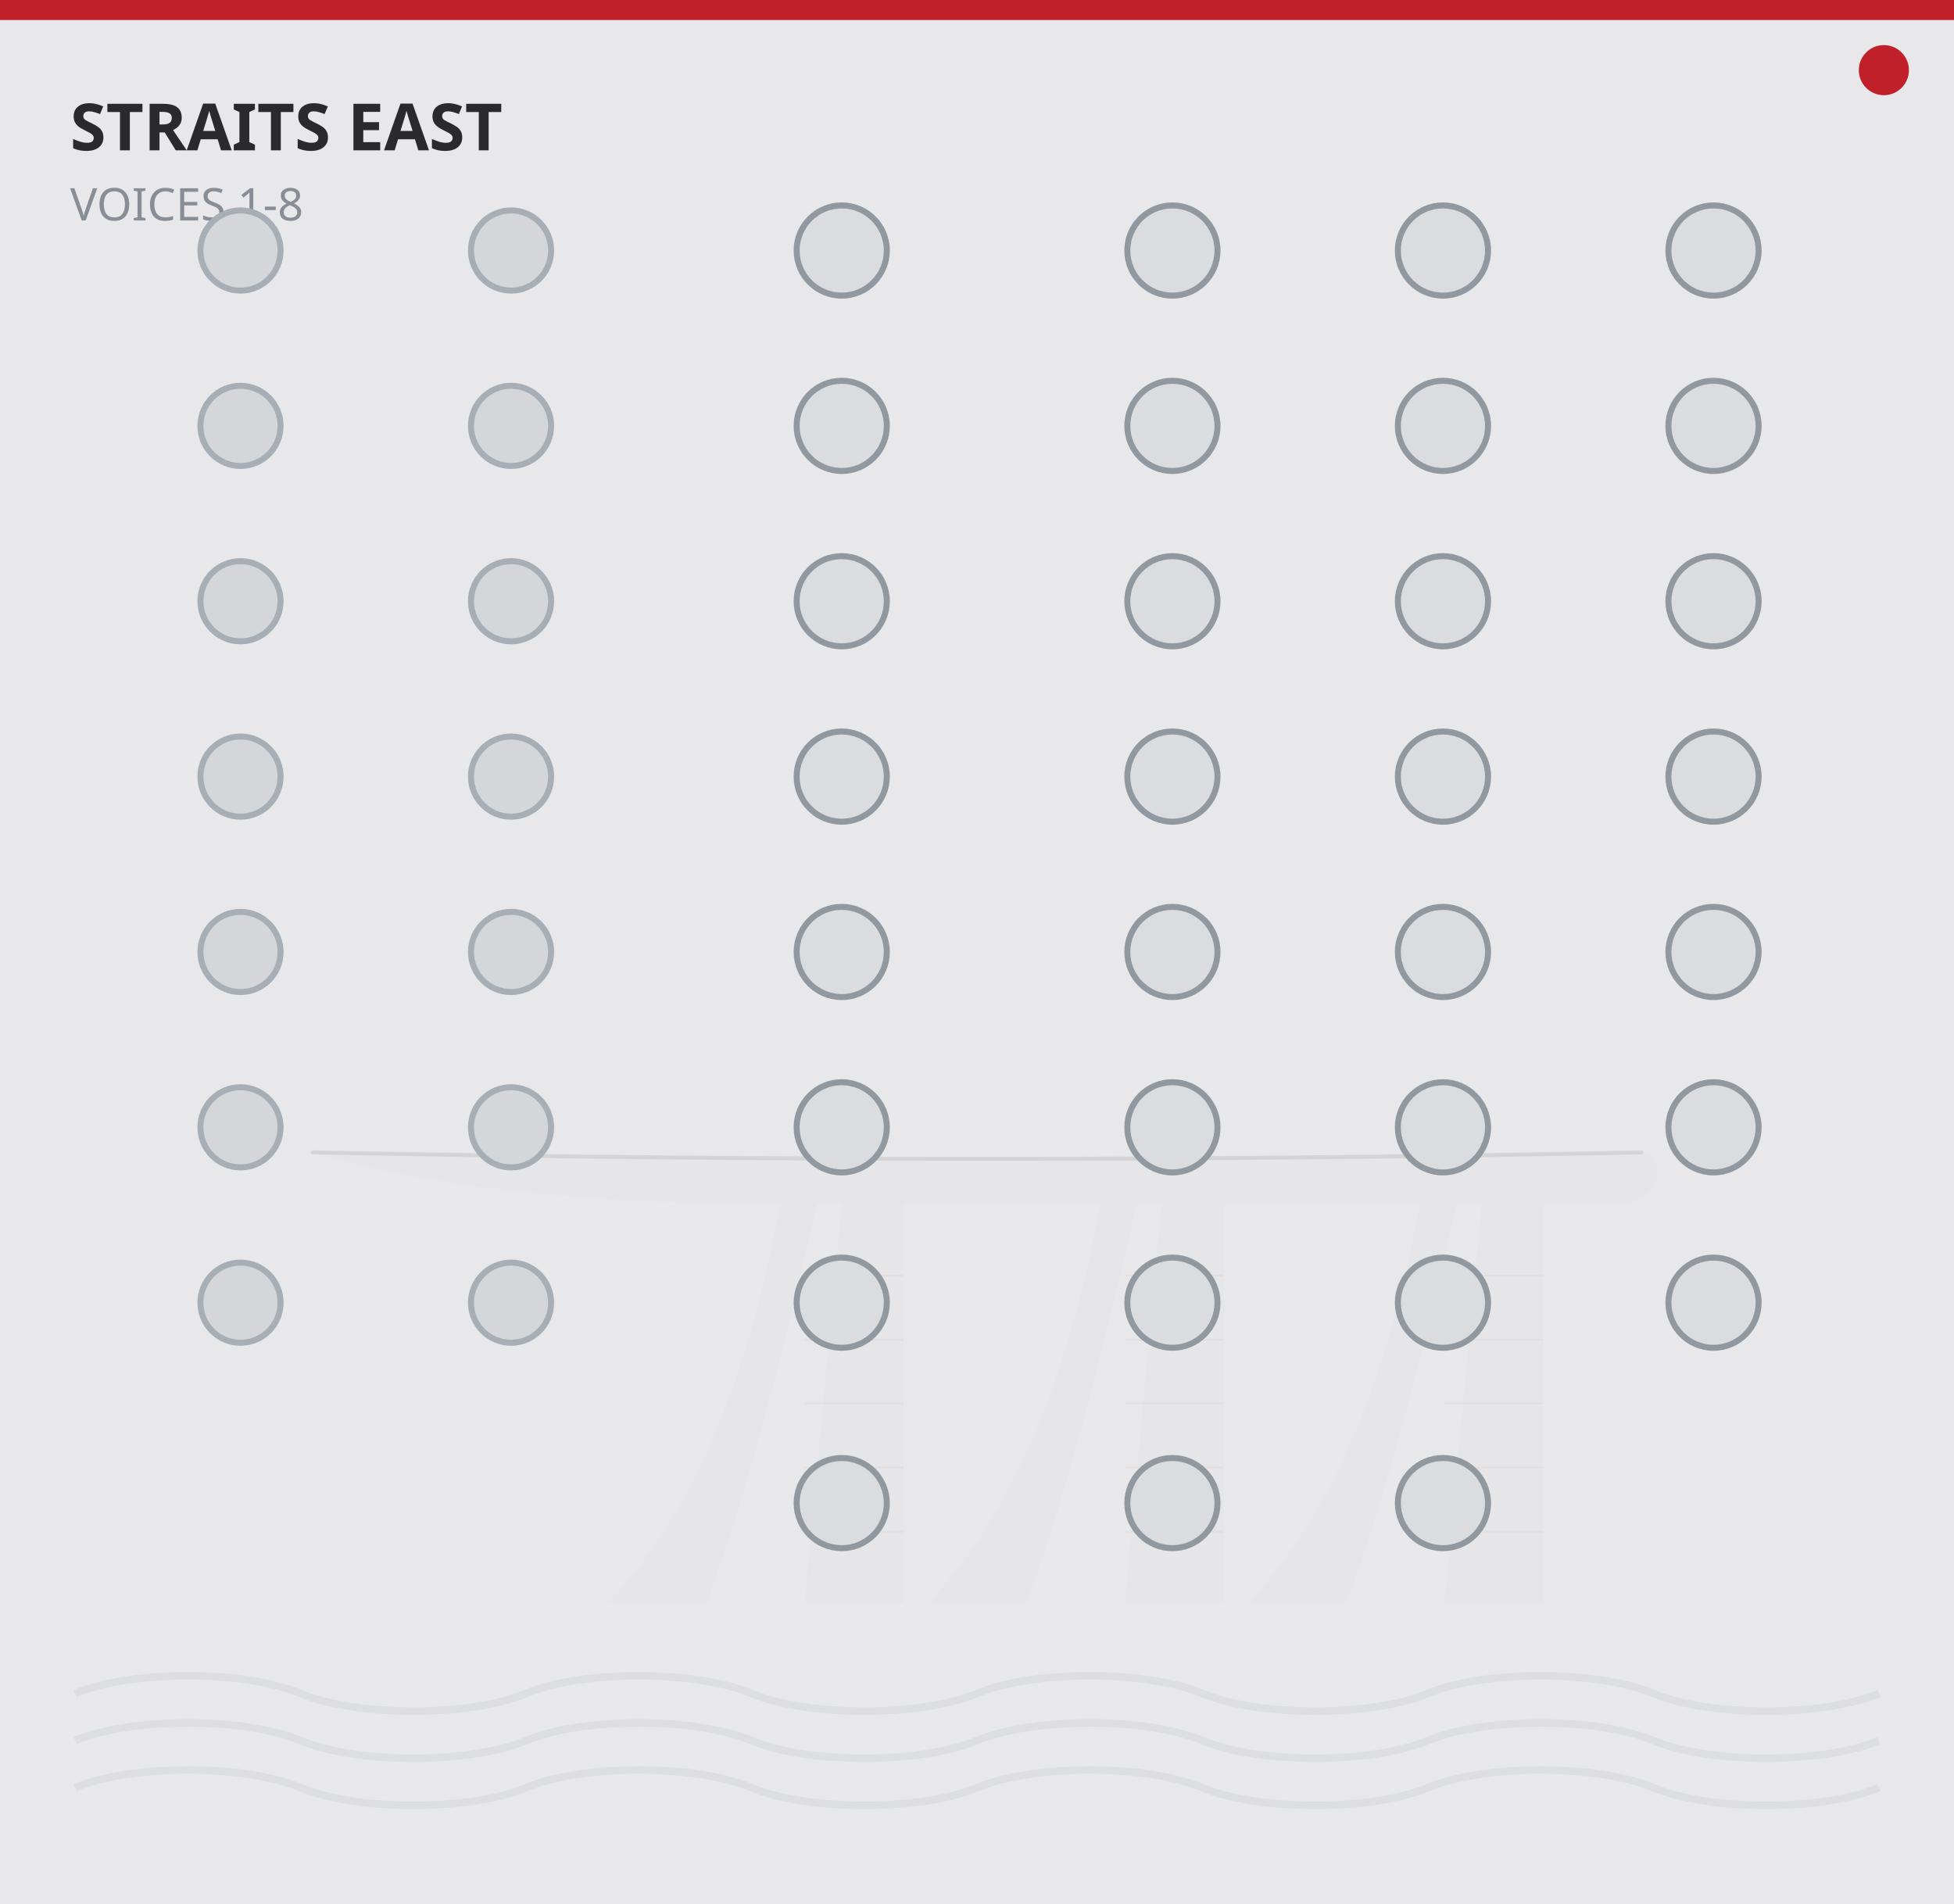
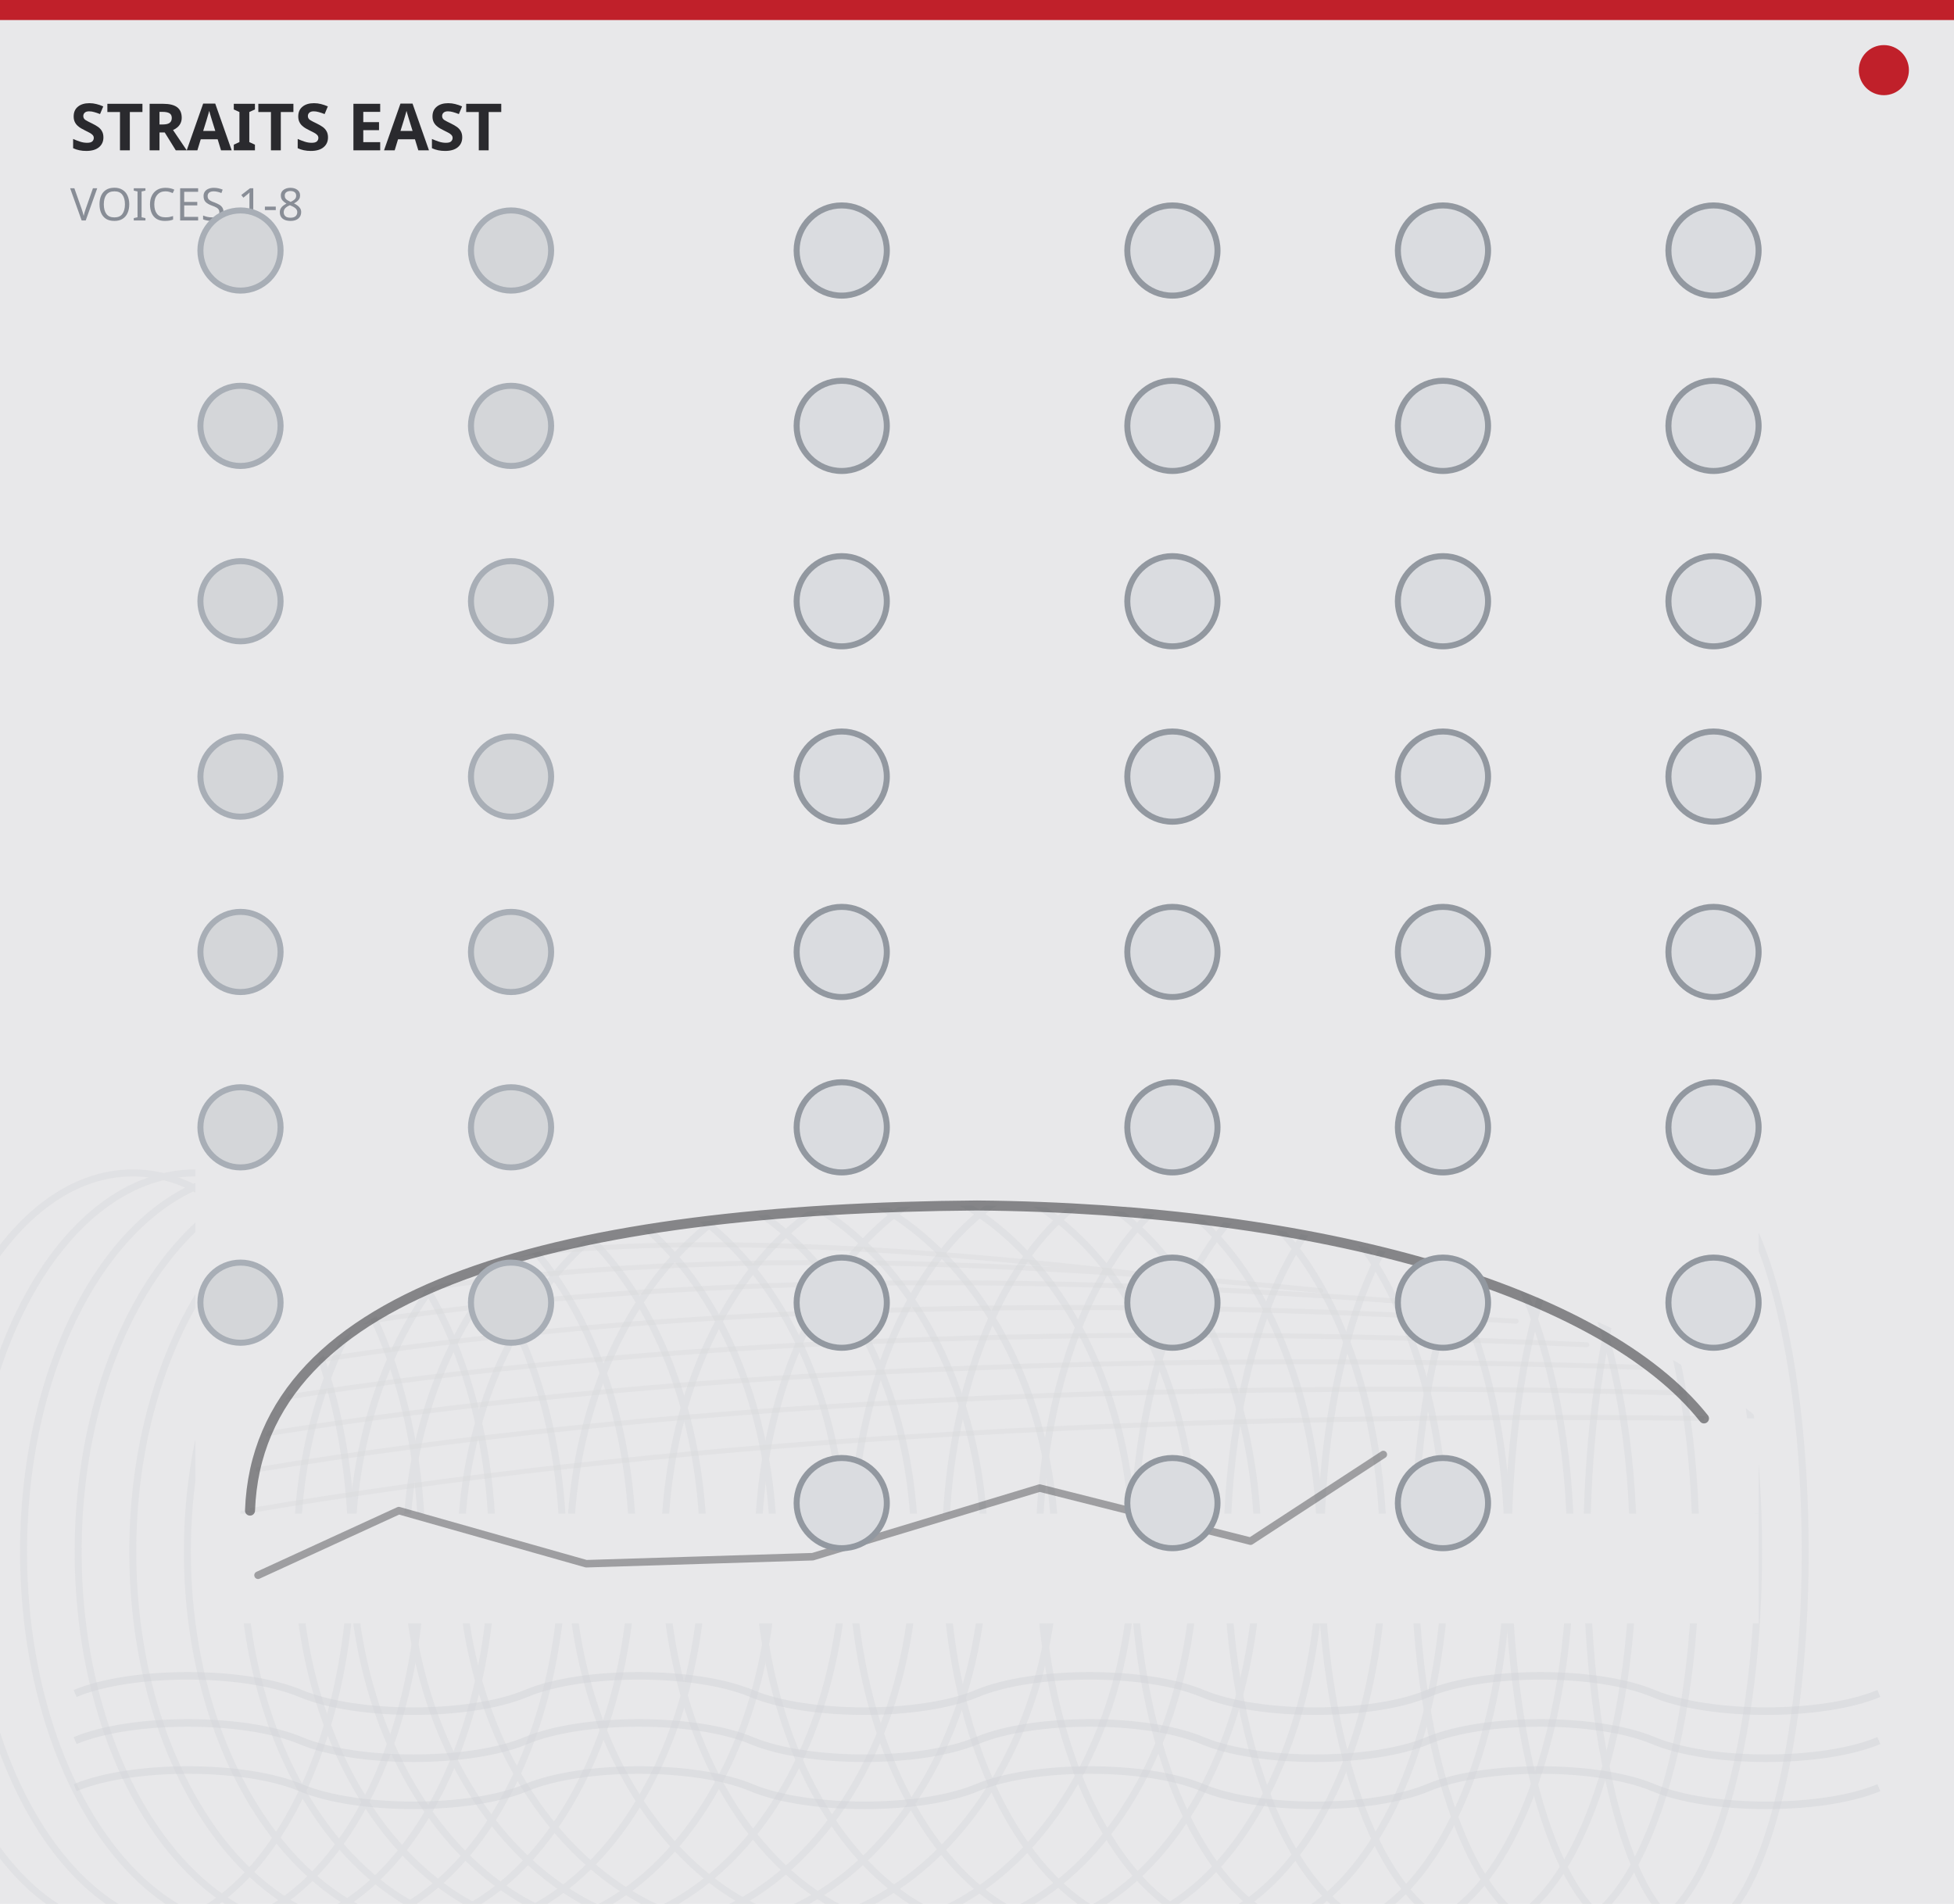
<svg xmlns="http://www.w3.org/2000/svg" width="390" height="380" viewBox="0 0 390 380">
  <rect x="0" y="0" width="390" height="380" fill="#e8e8ea" />
  <rect x="0" y="0" width="390" height="4" fill="#c0202a" />
  <circle cx="376" cy="14" r="5" fill="#c0202a" />
-   <path d="M 121.3 320.0 Q 145.9 294.3 155.7 240.3 L 163.1 240.3 Q 150.8 294.3 141.0 320.0 Z" fill="#d8d9dc" fill-opacity="0.14" />
-   <path d="M 185.2 320.0 Q 209.7 294.3 219.6 240.3 L 226.9 240.3 Q 214.6 294.3 204.8 320.0 Z" fill="#d8d9dc" fill-opacity="0.14" />
-   <path d="M 249.0 320.0 Q 273.6 294.3 283.4 240.3 L 290.8 240.3 Q 278.5 294.3 268.7 320.0 Z" fill="#d8d9dc" fill-opacity="0.14" />
-   <polygon points="160.6,320.0 168.0,240.3 180.3,240.3 180.3,320.0" fill="#d8d9dc" fill-opacity="0.14" />
-   <polygon points="224.5,320.0 231.8,240.3 244.1,240.3 244.1,320.0" fill="#d8d9dc" fill-opacity="0.14" />
-   <polygon points="288.3,320.0 295.7,240.3 308.0,240.3 308.0,320.0" fill="#d8d9dc" fill-opacity="0.14" />
-   <line x1="160.6" y1="254.6" x2="180.3" y2="254.6" stroke="#c0202a" stroke-width="0.4" stroke-opacity="0.042" />
-   <line x1="160.6" y1="267.4" x2="180.3" y2="267.4" stroke="#c0202a" stroke-width="0.4" stroke-opacity="0.042" />
-   <line x1="160.6" y1="280.1" x2="180.3" y2="280.1" stroke="#c0202a" stroke-width="0.4" stroke-opacity="0.042" />
-   <line x1="160.6" y1="292.9" x2="180.3" y2="292.9" stroke="#c0202a" stroke-width="0.4" stroke-opacity="0.042" />
-   <line x1="160.6" y1="305.7" x2="180.3" y2="305.7" stroke="#c0202a" stroke-width="0.4" stroke-opacity="0.042" />
-   <line x1="224.5" y1="254.6" x2="244.1" y2="254.6" stroke="#c0202a" stroke-width="0.4" stroke-opacity="0.042" />
-   <line x1="224.5" y1="267.4" x2="244.1" y2="267.4" stroke="#c0202a" stroke-width="0.4" stroke-opacity="0.042" />
-   <line x1="224.5" y1="280.1" x2="244.1" y2="280.1" stroke="#c0202a" stroke-width="0.4" stroke-opacity="0.042" />
-   <line x1="224.5" y1="292.9" x2="244.1" y2="292.9" stroke="#c0202a" stroke-width="0.4" stroke-opacity="0.042" />
-   <line x1="224.5" y1="305.7" x2="244.1" y2="305.7" stroke="#c0202a" stroke-width="0.4" stroke-opacity="0.042" />
-   <line x1="288.3" y1="254.6" x2="308.0" y2="254.6" stroke="#c0202a" stroke-width="0.4" stroke-opacity="0.042" />
-   <line x1="288.3" y1="267.4" x2="308.0" y2="267.4" stroke="#c0202a" stroke-width="0.4" stroke-opacity="0.042" />
-   <line x1="288.3" y1="280.1" x2="308.0" y2="280.1" stroke="#c0202a" stroke-width="0.4" stroke-opacity="0.042" />
-   <line x1="288.3" y1="292.9" x2="308.0" y2="292.9" stroke="#c0202a" stroke-width="0.4" stroke-opacity="0.042" />
-   <line x1="288.3" y1="305.7" x2="308.0" y2="305.7" stroke="#c0202a" stroke-width="0.4" stroke-opacity="0.042" />
-   <path d="M 62.4 230.0 Q 197.5 232.6 327.6 230.0 C 332.5 230.0 332.5 240.3 322.7 240.3 L 155.7 240.3 Q 96.8 240.3 62.4 230.0 Z" fill="#d8d9dc" fill-opacity="0.14" />
-   <path d="M 62.4 230.0 Q 197.5 232.6 327.6 230.0" fill="none" stroke="#2a2a2e" stroke-width="0.8" stroke-opacity="0.098" stroke-linecap="round" />
+   <g fill="none" stroke="#d8d9dc" stroke-width="1.0" opacity="0.390" stroke-linecap="round">
+     <path d="M49.9 301.5 Q170.0 281.1 340.1 283.1" />
+     <path d="M51.5 293.3 Q170.0 273.9 335.4 278.0" />
+     <path d="M53.0 286.2 Q168.5 267.8 327.6 272.9" />
+     <path d="M56.2 279.0 Q166.9 261.6 316.7 268.4" />
+     <path d="M60.8 271.9 Q163.8 255.5 302.6 263.7" />
+     <path d="M67.1 264.7 Q157.6 250.0 285.5 260.2" />
+     <path d="M76.4 258.6 Q148.2 245.9 263.6 257.6" />
+     <path d="M87.4 252.9 Q138.8 242.6 241.8 256.1" />
+   </g>
+   <g fill="none" stroke="#d8d9dc" stroke-width="1.4" opacity="0.455">
+     <ellipse cx="26.5" cy="309.7" rx="43.7" ry="75.6" />
+     <ellipse cx="39.0" cy="309.7" rx="45.2" ry="75.6" />
+     <ellipse cx="51.5" cy="309.7" rx="46.8" ry="75.6" />
+     <ellipse cx="64.0" cy="309.7" rx="48.4" ry="75.6" />
+     <ellipse cx="76.4" cy="309.7" rx="49.9" ry="75.6" />
+     <ellipse cx="88.9" cy="309.7" rx="51.5" ry="75.6" />
+     <ellipse cx="101.4" cy="309.7" rx="53.0" ry="75.6" />
+     <ellipse cx="113.9" cy="309.7" rx="54.6" ry="75.6" />
+     <ellipse cx="126.4" cy="309.7" rx="56.2" ry="75.6" />
+     <ellipse cx="138.8" cy="309.7" rx="57.7" ry="75.6" />
+     <ellipse cx="151.3" cy="309.7" rx="59.3" ry="75.6" />
+     <ellipse cx="170.0" cy="309.7" rx="56.2" ry="75.6" />
+     <ellipse cx="185.6" cy="309.7" rx="53.0" ry="75.6" />
+     <ellipse cx="201.2" cy="309.7" rx="49.9" ry="75.6" />
+     <ellipse cx="216.8" cy="309.7" rx="46.8" ry="75.6" />
+     <ellipse cx="232.4" cy="309.7" rx="43.7" ry="75.6" />
+     <ellipse cx="248.0" cy="309.7" rx="40.6" ry="75.6" />
+     <ellipse cx="263.6" cy="309.7" rx="37.4" ry="75.6" />
+     <ellipse cx="279.2" cy="309.7" rx="34.3" ry="75.6" />
+     <ellipse cx="294.8" cy="309.7" rx="31.2" ry="75.6" />
+     <ellipse cx="310.4" cy="309.7" rx="28.1" ry="75.6" />
+     <ellipse cx="326.0" cy="309.7" rx="25.0" ry="75.6" />
+     <ellipse cx="338.5" cy="309.7" rx="21.8" ry="75.6" />
+   </g>
+   <path d="M39.0 232.0 L351.0 232.0 L351.0 283.1 C319.8 257.6 263.6 241.2 195.0 240.6 C113.9 241.2 51.5 256.5 49.9 301.5 L39.0 301.5 Z" fill="#e8e8ea" />
+   <path d="M39.0 302.1 L351.0 302.1 L351.0 324.0 L39.0 324.0 Z" fill="#e8e8ea" />
+   <path d="M340.1 283.1 L351.0 283.1 L351.0 302.1 L340.1 302.1 Z" fill="#e8e8ea" />
+   <path d="M49.9 301.5 C51.5 256.5 113.9 241.2 195.0 240.6 C263.6 241.2 319.8 257.6 340.1 283.1" fill="none" stroke="#2a2a2e" stroke-width="2.0" opacity="0.520" stroke-linecap="round" />
+   <polyline points="51.5,314.4 79.6,301.5 117.0,312.1 162.2,310.7 207.5,297.0 249.6,307.6 276.1,290.3" fill="none" stroke="#2a2a2e" stroke-width="1.5" opacity="0.390" stroke-linejoin="round" stroke-linecap="round" />
  <path d="M 15.0 338.0 C 26.2 333.3 48.8 333.3 60.0 338.0 C 71.2 342.7 93.8 342.7 105.0 338.0 C 116.2 333.3 138.8 333.3 150.0 338.0 C 161.2 342.7 183.8 342.7 195.0 338.0 C 206.2 333.3 228.8 333.3 240.0 338.0 C 251.2 342.7 273.8 342.7 285.0 338.0 C 296.2 333.3 318.8 333.3 330.0 338.0 C 341.2 342.7 363.8 342.7 375.0 338.0 " fill="none" stroke="#d2d4d8" stroke-width="1.5" stroke-opacity="0.5" />
  <path d="M 15.0 347.4 C 26.2 342.7 48.8 342.7 60.0 347.4 C 71.2 352.1 93.8 352.1 105.0 347.4 C 116.2 342.7 138.8 342.7 150.0 347.4 C 161.2 352.1 183.8 352.1 195.0 347.4 C 206.2 342.7 228.8 342.7 240.0 347.4 C 251.2 352.1 273.8 352.1 285.0 347.4 C 296.2 342.7 318.8 342.7 330.0 347.4 C 341.2 352.1 363.8 352.1 375.0 347.4 " fill="none" stroke="#d2d4d8" stroke-width="1.5" stroke-opacity="0.5" />
  <path d="M 15.0 356.8 C 26.2 352.1 48.8 352.1 60.0 356.8 C 71.2 361.5 93.8 361.5 105.0 356.8 C 116.2 352.1 138.8 352.1 150.0 356.8 C 161.2 361.5 183.8 361.5 195.0 356.8 C 206.2 352.1 228.8 352.1 240.0 356.8 C 251.2 361.5 273.8 361.5 285.0 356.8 C 296.2 352.1 318.8 352.1 330.0 356.8 C 341.2 361.5 363.8 361.5 375.0 356.8 " fill="none" stroke="#d2d4d8" stroke-width="1.5" stroke-opacity="0.5" />
  <text x="14" y="30" fill="#2a2a2e" font-family="sans-serif" font-size="13" font-weight="700">STRAITS EAST</text>
  <text x="14" y="44" fill="#888d96" font-family="sans-serif" font-size="9">VOICES 1-8</text>
  <g>
    <circle cx="48.0" cy="50.0" r="8.0" fill="#d4d6d9" stroke="#a8aeb6" stroke-width="1.2" />
    <circle cx="102.0" cy="50.0" r="8.0" fill="#d4d6d9" stroke="#a8aeb6" stroke-width="1.2" />
    <circle cx="168.0" cy="50.0" r="9.0" fill="#dadce0" stroke="#9298a0" stroke-width="1.2" />
    <circle cx="234.0" cy="50.0" r="9.0" fill="#dadce0" stroke="#9298a0" stroke-width="1.2" />
    <circle cx="288.0" cy="50.0" r="9.0" fill="#dadce0" stroke="#9298a0" stroke-width="1.2" />
    <circle cx="342.0" cy="50.0" r="9.0" fill="#dadce0" stroke="#9298a0" stroke-width="1.2" />
    <circle cx="48.0" cy="85.0" r="8.0" fill="#d4d6d9" stroke="#a8aeb6" stroke-width="1.2" />
    <circle cx="102.0" cy="85.0" r="8.0" fill="#d4d6d9" stroke="#a8aeb6" stroke-width="1.2" />
    <circle cx="168.0" cy="85.0" r="9.0" fill="#dadce0" stroke="#9298a0" stroke-width="1.2" />
    <circle cx="234.0" cy="85.0" r="9.0" fill="#dadce0" stroke="#9298a0" stroke-width="1.2" />
    <circle cx="288.0" cy="85.0" r="9.0" fill="#dadce0" stroke="#9298a0" stroke-width="1.2" />
    <circle cx="342.0" cy="85.0" r="9.0" fill="#dadce0" stroke="#9298a0" stroke-width="1.2" />
    <circle cx="48.0" cy="120.0" r="8.0" fill="#d4d6d9" stroke="#a8aeb6" stroke-width="1.2" />
    <circle cx="102.0" cy="120.0" r="8.0" fill="#d4d6d9" stroke="#a8aeb6" stroke-width="1.2" />
    <circle cx="168.0" cy="120.0" r="9.0" fill="#dadce0" stroke="#9298a0" stroke-width="1.2" />
    <circle cx="234.0" cy="120.0" r="9.0" fill="#dadce0" stroke="#9298a0" stroke-width="1.2" />
    <circle cx="288.0" cy="120.0" r="9.0" fill="#dadce0" stroke="#9298a0" stroke-width="1.2" />
    <circle cx="342.0" cy="120.0" r="9.0" fill="#dadce0" stroke="#9298a0" stroke-width="1.2" />
    <circle cx="48.0" cy="155.0" r="8.0" fill="#d4d6d9" stroke="#a8aeb6" stroke-width="1.2" />
    <circle cx="102.0" cy="155.0" r="8.0" fill="#d4d6d9" stroke="#a8aeb6" stroke-width="1.2" />
    <circle cx="168.0" cy="155.0" r="9.0" fill="#dadce0" stroke="#9298a0" stroke-width="1.2" />
    <circle cx="234.0" cy="155.0" r="9.0" fill="#dadce0" stroke="#9298a0" stroke-width="1.2" />
    <circle cx="288.0" cy="155.0" r="9.0" fill="#dadce0" stroke="#9298a0" stroke-width="1.2" />
    <circle cx="342.0" cy="155.0" r="9.0" fill="#dadce0" stroke="#9298a0" stroke-width="1.2" />
    <circle cx="48.0" cy="190.0" r="8.0" fill="#d4d6d9" stroke="#a8aeb6" stroke-width="1.2" />
    <circle cx="102.0" cy="190.0" r="8.0" fill="#d4d6d9" stroke="#a8aeb6" stroke-width="1.2" />
    <circle cx="168.0" cy="190.0" r="9.0" fill="#dadce0" stroke="#9298a0" stroke-width="1.2" />
    <circle cx="234.0" cy="190.0" r="9.0" fill="#dadce0" stroke="#9298a0" stroke-width="1.2" />
    <circle cx="288.0" cy="190.0" r="9.0" fill="#dadce0" stroke="#9298a0" stroke-width="1.2" />
    <circle cx="342.0" cy="190.0" r="9.0" fill="#dadce0" stroke="#9298a0" stroke-width="1.2" />
    <circle cx="48.0" cy="225.0" r="8.0" fill="#d4d6d9" stroke="#a8aeb6" stroke-width="1.2" />
    <circle cx="102.0" cy="225.0" r="8.0" fill="#d4d6d9" stroke="#a8aeb6" stroke-width="1.2" />
    <circle cx="168.0" cy="225.0" r="9.0" fill="#dadce0" stroke="#9298a0" stroke-width="1.2" />
    <circle cx="234.0" cy="225.0" r="9.0" fill="#dadce0" stroke="#9298a0" stroke-width="1.2" />
    <circle cx="288.0" cy="225.0" r="9.0" fill="#dadce0" stroke="#9298a0" stroke-width="1.2" />
    <circle cx="342.0" cy="225.0" r="9.0" fill="#dadce0" stroke="#9298a0" stroke-width="1.2" />
    <circle cx="48.0" cy="260.0" r="8.0" fill="#d4d6d9" stroke="#a8aeb6" stroke-width="1.2" />
    <circle cx="102.0" cy="260.0" r="8.0" fill="#d4d6d9" stroke="#a8aeb6" stroke-width="1.2" />
    <circle cx="168.0" cy="260.0" r="9.0" fill="#dadce0" stroke="#9298a0" stroke-width="1.2" />
    <circle cx="234.0" cy="260.0" r="9.0" fill="#dadce0" stroke="#9298a0" stroke-width="1.2" />
    <circle cx="288.0" cy="260.0" r="9.0" fill="#dadce0" stroke="#9298a0" stroke-width="1.2" />
    <circle cx="342.0" cy="260.0" r="9.0" fill="#dadce0" stroke="#9298a0" stroke-width="1.2" />
    <circle cx="168.0" cy="300.0" r="9.0" fill="#dadce0" stroke="#9298a0" stroke-width="1.2" />
    <circle cx="234.0" cy="300.0" r="9.0" fill="#dadce0" stroke="#9298a0" stroke-width="1.2" />
    <circle cx="288.0" cy="300.0" r="9.0" fill="#dadce0" stroke="#9298a0" stroke-width="1.2" />
  </g>
  <g id="components">
    <circle id="param_knob_0" cx="48.00" cy="50.00" r="0.5" fill="none" stroke="none" />
    <circle id="param_att_0" cx="102.00" cy="50.00" r="0.5" fill="none" stroke="none" />
    <circle id="input_modcv_0" cx="168.00" cy="50.00" r="0.5" fill="none" stroke="none" />
    <circle id="output_gate_0" cx="234.00" cy="50.00" r="0.5" fill="none" stroke="none" />
    <circle id="output_cv_0" cx="288.00" cy="50.00" r="0.5" fill="none" stroke="none" />
    <circle id="output_acc_0" cx="342.00" cy="50.00" r="0.5" fill="none" stroke="none" />
    <circle id="param_knob_1" cx="48.00" cy="85.00" r="0.5" fill="none" stroke="none" />
    <circle id="param_att_1" cx="102.00" cy="85.00" r="0.5" fill="none" stroke="none" />
    <circle id="input_modcv_1" cx="168.00" cy="85.00" r="0.5" fill="none" stroke="none" />
    <circle id="output_gate_1" cx="234.00" cy="85.00" r="0.5" fill="none" stroke="none" />
    <circle id="output_cv_1" cx="288.00" cy="85.00" r="0.5" fill="none" stroke="none" />
    <circle id="output_acc_1" cx="342.00" cy="85.00" r="0.5" fill="none" stroke="none" />
    <circle id="param_knob_2" cx="48.00" cy="120.00" r="0.5" fill="none" stroke="none" />
    <circle id="param_att_2" cx="102.00" cy="120.00" r="0.5" fill="none" stroke="none" />
    <circle id="input_modcv_2" cx="168.00" cy="120.00" r="0.5" fill="none" stroke="none" />
    <circle id="output_gate_2" cx="234.00" cy="120.00" r="0.5" fill="none" stroke="none" />
    <circle id="output_cv_2" cx="288.00" cy="120.00" r="0.5" fill="none" stroke="none" />
    <circle id="output_acc_2" cx="342.00" cy="120.00" r="0.5" fill="none" stroke="none" />
    <circle id="param_knob_3" cx="48.00" cy="155.00" r="0.5" fill="none" stroke="none" />
    <circle id="param_att_3" cx="102.00" cy="155.00" r="0.5" fill="none" stroke="none" />
    <circle id="input_modcv_3" cx="168.00" cy="155.00" r="0.5" fill="none" stroke="none" />
    <circle id="output_gate_3" cx="234.00" cy="155.00" r="0.5" fill="none" stroke="none" />
    <circle id="output_cv_3" cx="288.00" cy="155.00" r="0.5" fill="none" stroke="none" />
    <circle id="output_acc_3" cx="342.00" cy="155.00" r="0.5" fill="none" stroke="none" />
    <circle id="param_knob_4" cx="48.00" cy="190.00" r="0.5" fill="none" stroke="none" />
    <circle id="param_att_4" cx="102.00" cy="190.00" r="0.5" fill="none" stroke="none" />
    <circle id="input_modcv_4" cx="168.00" cy="190.00" r="0.5" fill="none" stroke="none" />
    <circle id="output_gate_4" cx="234.00" cy="190.00" r="0.5" fill="none" stroke="none" />
    <circle id="output_cv_4" cx="288.00" cy="190.00" r="0.5" fill="none" stroke="none" />
    <circle id="output_acc_4" cx="342.00" cy="190.00" r="0.5" fill="none" stroke="none" />
    <circle id="param_knob_5" cx="48.00" cy="225.00" r="0.5" fill="none" stroke="none" />
    <circle id="param_att_5" cx="102.00" cy="225.00" r="0.5" fill="none" stroke="none" />
    <circle id="input_modcv_5" cx="168.00" cy="225.00" r="0.5" fill="none" stroke="none" />
    <circle id="output_gate_5" cx="234.00" cy="225.00" r="0.5" fill="none" stroke="none" />
    <circle id="output_cv_5" cx="288.00" cy="225.00" r="0.5" fill="none" stroke="none" />
    <circle id="output_acc_5" cx="342.00" cy="225.00" r="0.5" fill="none" stroke="none" />
    <circle id="param_knob_6" cx="48.00" cy="260.00" r="0.5" fill="none" stroke="none" />
    <circle id="param_att_6" cx="102.00" cy="260.00" r="0.5" fill="none" stroke="none" />
    <circle id="input_modcv_6" cx="168.00" cy="260.00" r="0.5" fill="none" stroke="none" />
    <circle id="output_gate_6" cx="234.00" cy="260.00" r="0.5" fill="none" stroke="none" />
    <circle id="output_cv_6" cx="288.00" cy="260.00" r="0.5" fill="none" stroke="none" />
    <circle id="output_acc_6" cx="342.00" cy="260.00" r="0.5" fill="none" stroke="none" />
    <circle id="input_global_modcv" cx="168.00" cy="300.00" r="0.5" fill="none" stroke="none" />
    <circle id="output_global_gate" cx="234.00" cy="300.00" r="0.5" fill="none" stroke="none" />
    <circle id="output_global_cv" cx="288.00" cy="300.00" r="0.5" fill="none" stroke="none" />
    <circle id="light_connect" cx="195.00" cy="360.00" r="0.5" fill="none" stroke="none" />
  </g>
</svg>
